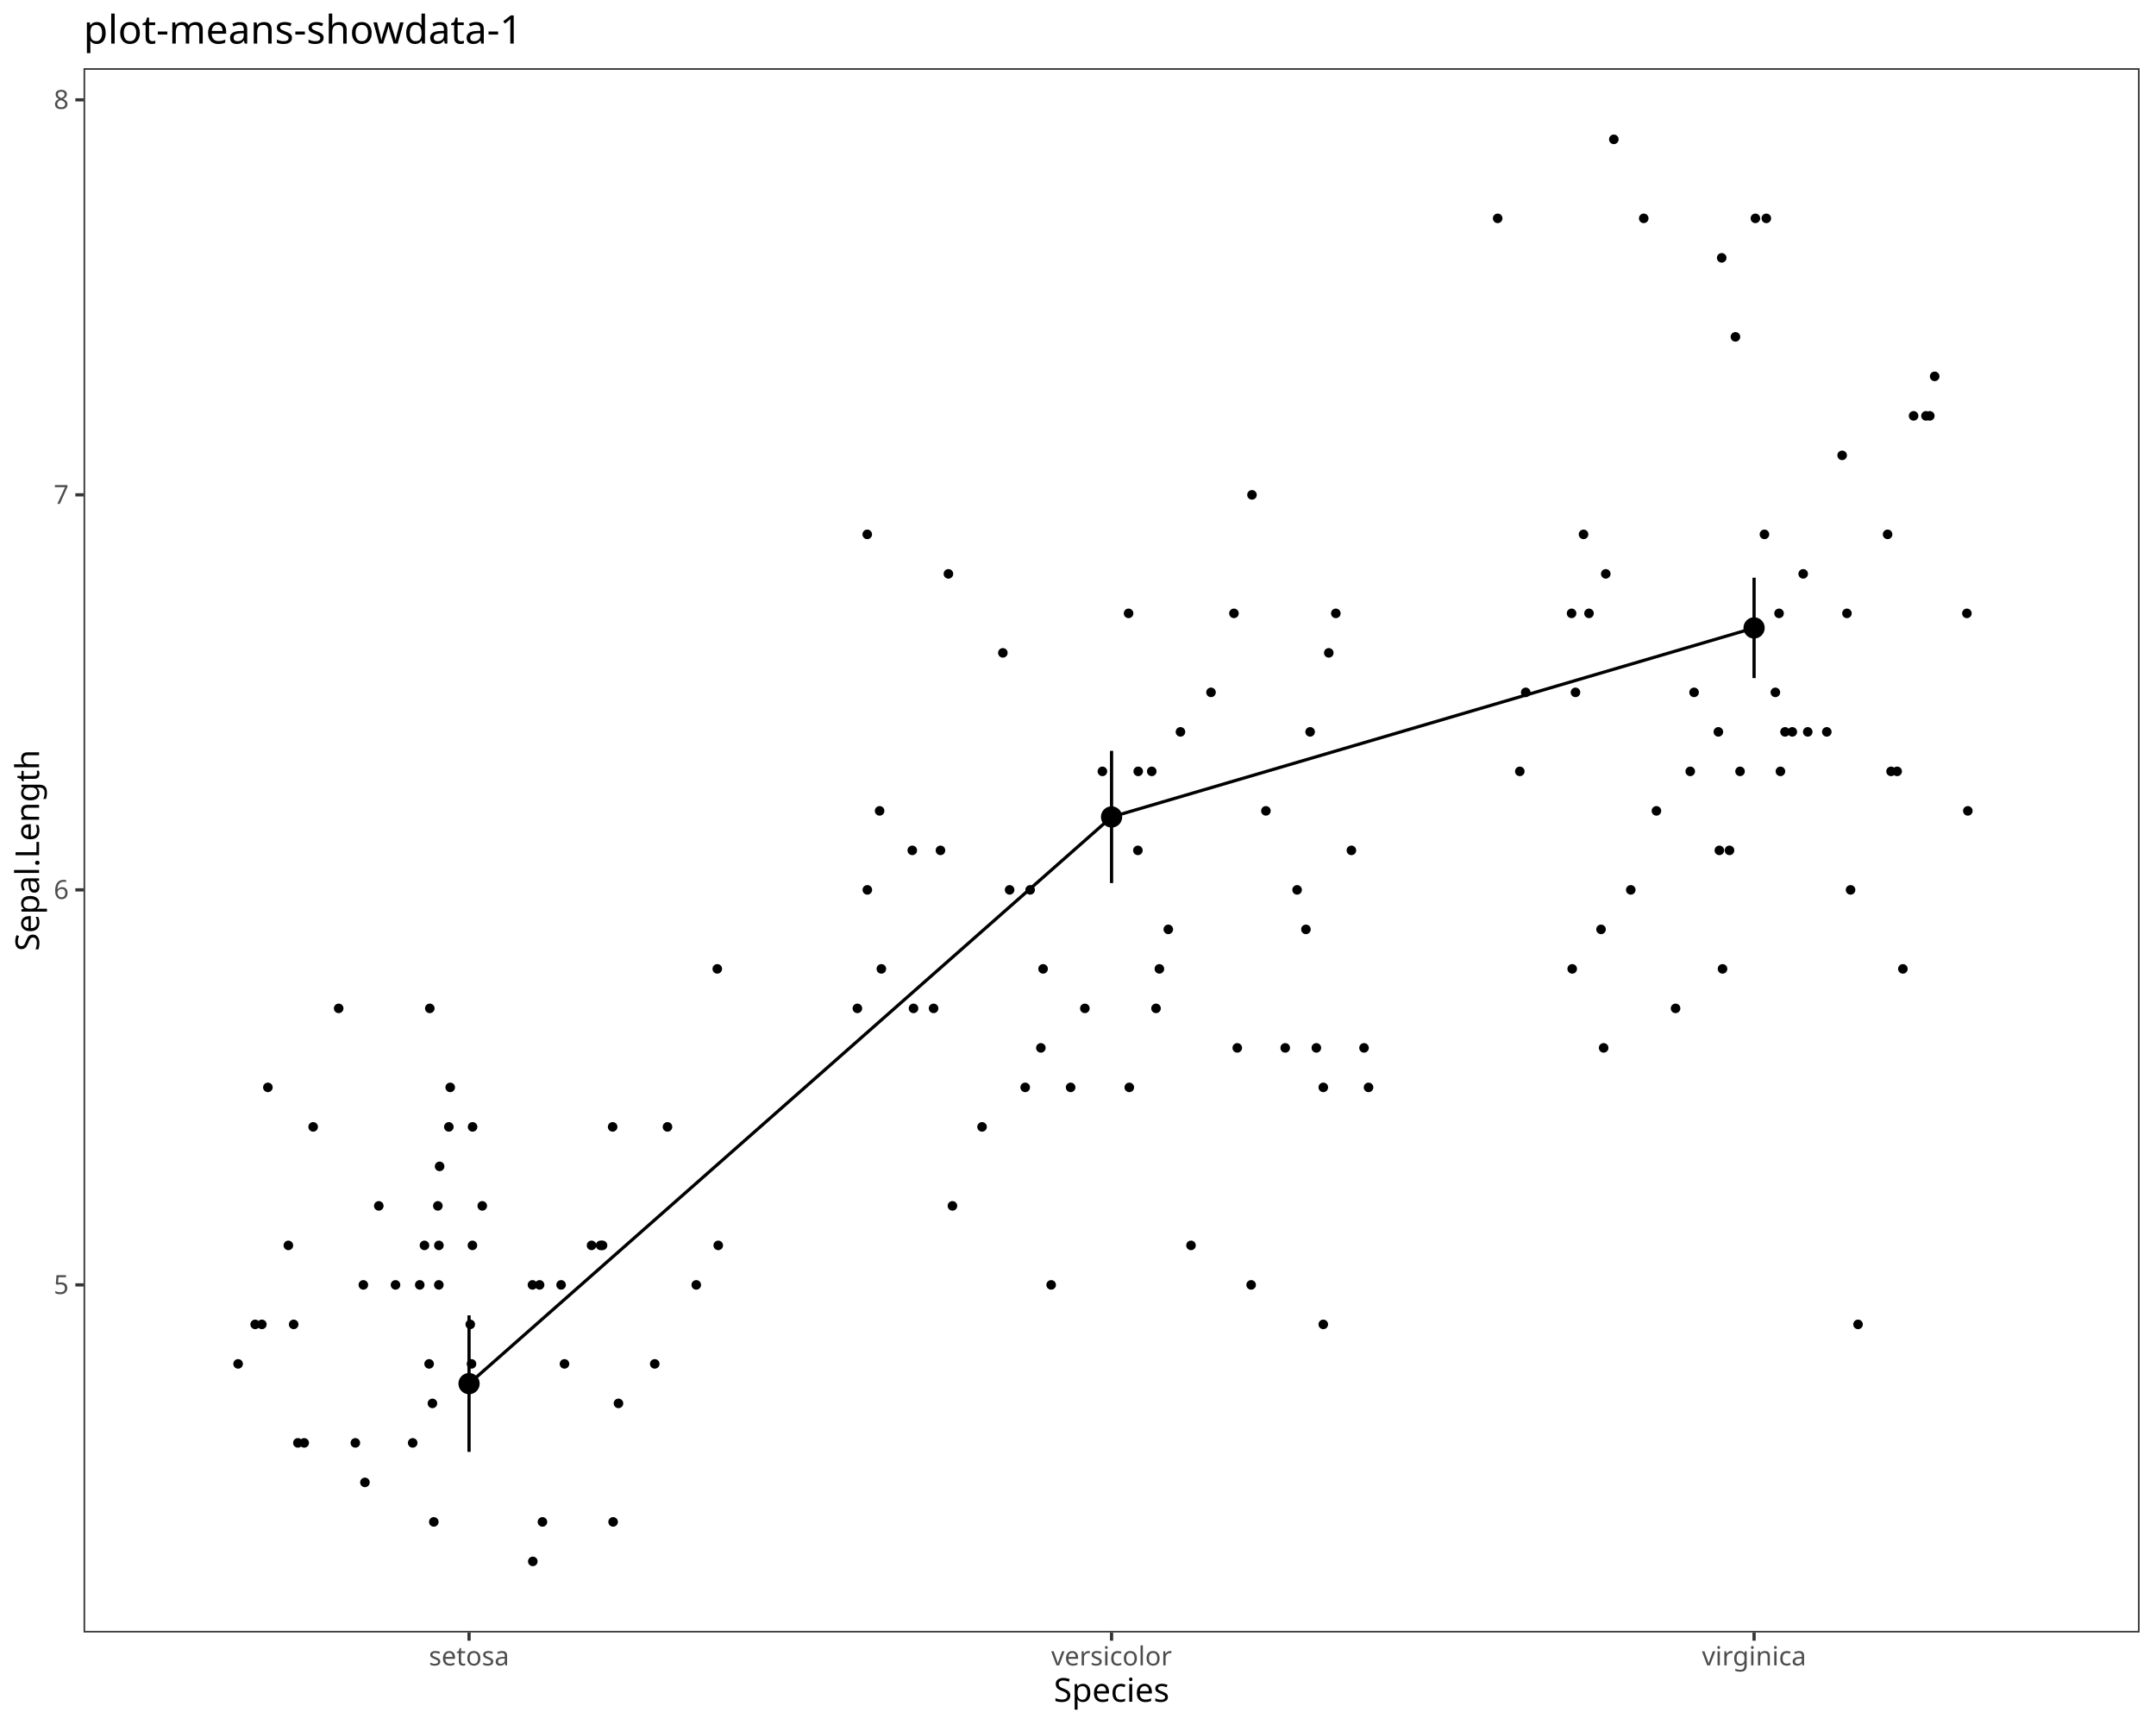
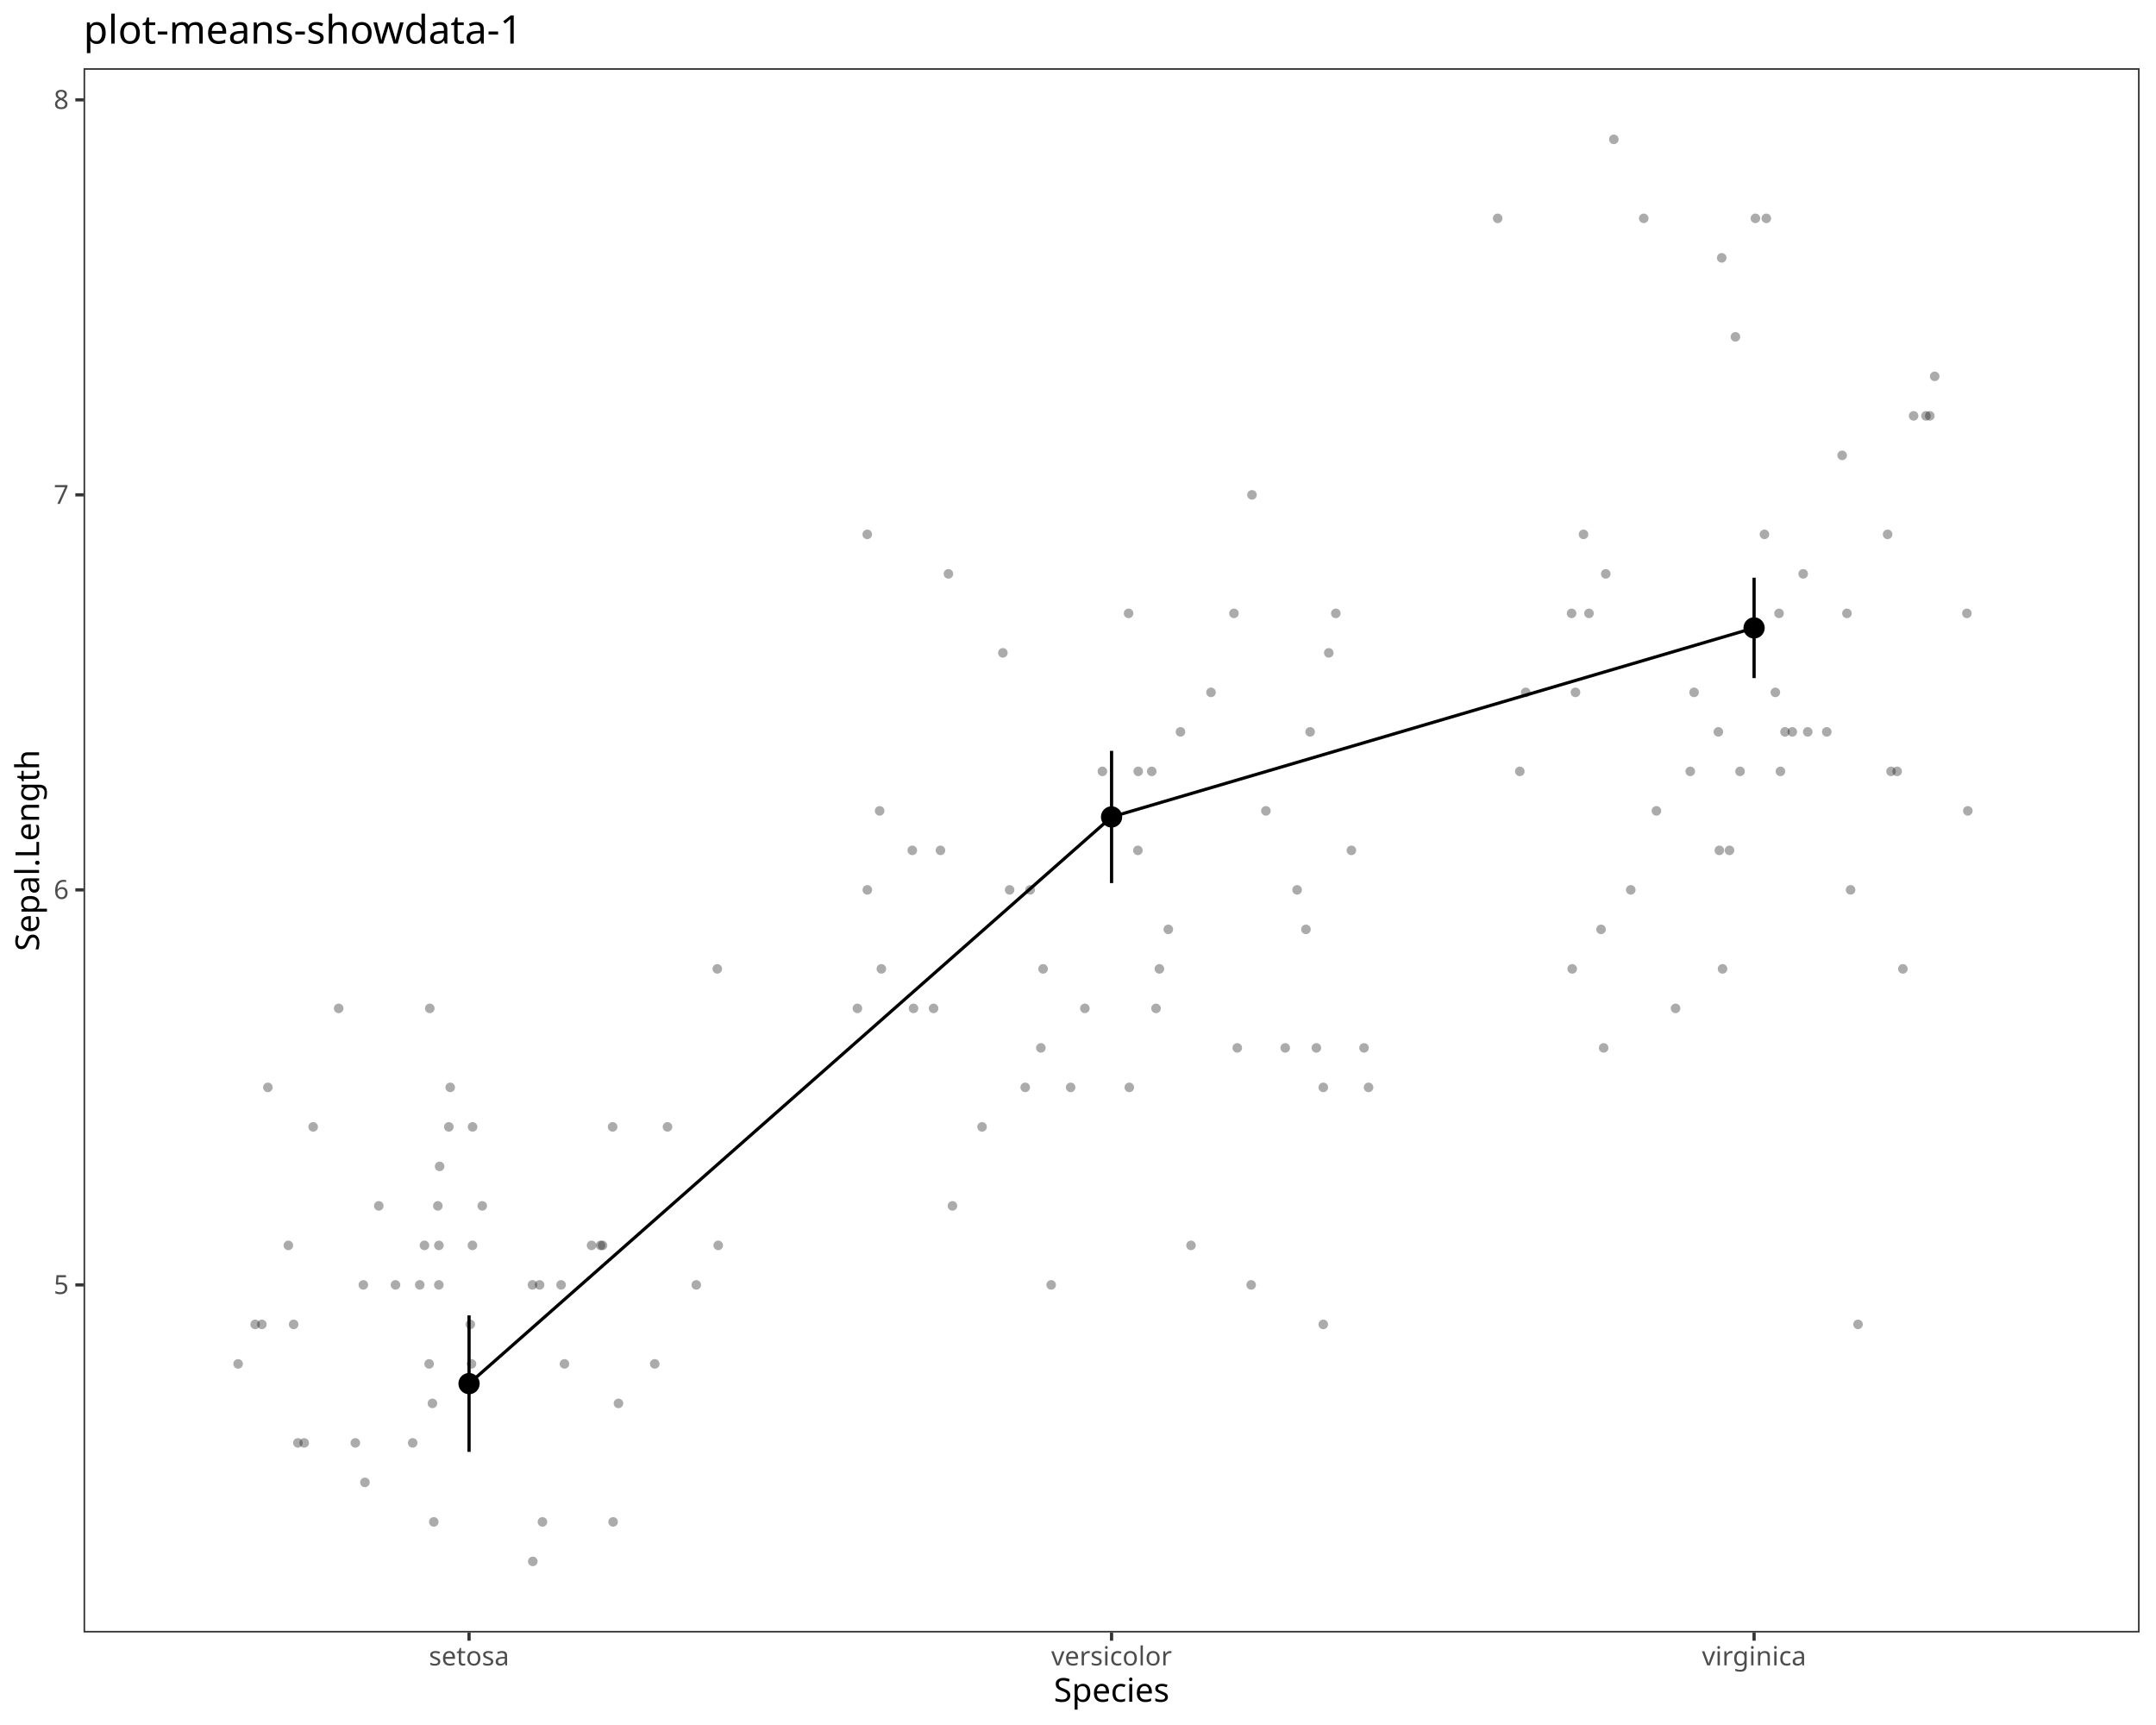
<svg xmlns="http://www.w3.org/2000/svg" class="svglite" data-engine-version="2.0" width="720.00pt" height="576.00pt" viewBox="0 0 720.00 576.00">
  <defs>
    <style type="text/css">
    .svglite line, .svglite polyline, .svglite polygon, .svglite path, .svglite rect, .svglite circle {
      fill: none;
      stroke: #000000;
      stroke-linecap: round;
      stroke-linejoin: round;
      stroke-miterlimit: 10.00;
    }
  </style>
  </defs>
  <rect width="100%" height="100%" style="stroke: none; fill: #FFFFFF;" />
  <defs>
    <clipPath id="cpMC4wMHw3MjAuMDB8MC4wMHw1NzYuMDA=">
      <rect x="0.00" y="0.00" width="720.00" height="576.00" />
    </clipPath>
  </defs>
  <g clip-path="url(#cpMC4wMHw3MjAuMDB8MC4wMHw1NzYuMDA=)">
    <rect x="0.00" y="0.00" width="720.00" height="576.00" style="stroke-width: 1.07; stroke: #FFFFFF; fill: #FFFFFF;" />
  </g>
  <defs>
    <clipPath id="cpMjcuOTB8NzE0LjUyfDIyLjc4fDU0NS4xMQ==">
      <rect x="27.90" y="22.78" width="686.62" height="522.33" />
    </clipPath>
  </defs>
  <g clip-path="url(#cpMjcuOTB8NzE0LjUyfDIyLjc4fDU0NS4xMQ==)">
    <rect x="27.90" y="22.78" width="686.62" height="522.33" style="stroke-width: 1.07; stroke: none; fill: #FFFFFF;" />
-     <circle cx="146.57" cy="415.85" r="1.60" style="stroke-width: 0.00; stroke: none; fill: #000000;" />
-     <circle cx="157.05" cy="442.23" r="1.60" style="stroke-width: 0.00; stroke: none; fill: #000000;" />
-     <circle cx="206.54" cy="468.61" r="1.60" style="stroke-width: 0.00; stroke: none; fill: #000000;" />
-     <circle cx="99.48" cy="481.80" r="1.60" style="stroke-width: 0.00; stroke: none; fill: #000000;" />
-     <circle cx="187.38" cy="429.04" r="1.60" style="stroke-width: 0.00; stroke: none; fill: #000000;" />
-     <circle cx="157.82" cy="376.28" r="1.60" style="stroke-width: 0.00; stroke: none; fill: #000000;" />
-     <circle cx="137.82" cy="481.80" r="1.60" style="stroke-width: 0.00; stroke: none; fill: #000000;" />
-     <circle cx="180.20" cy="429.04" r="1.60" style="stroke-width: 0.00; stroke: none; fill: #000000;" />
-     <circle cx="181.15" cy="508.18" r="1.60" style="stroke-width: 0.00; stroke: none; fill: #000000;" />
-     <circle cx="85.21" cy="442.23" r="1.60" style="stroke-width: 0.00; stroke: none; fill: #000000;" />
-     <circle cx="204.59" cy="376.28" r="1.60" style="stroke-width: 0.00; stroke: none; fill: #000000;" />
-     <circle cx="79.52" cy="455.42" r="1.60" style="stroke-width: 0.00; stroke: none; fill: #000000;" />
-     <circle cx="218.65" cy="455.42" r="1.60" style="stroke-width: 0.00; stroke: none; fill: #000000;" />
-     <circle cx="177.93" cy="521.37" r="1.60" style="stroke-width: 0.00; stroke: none; fill: #000000;" />
-     <circle cx="239.54" cy="323.52" r="1.60" style="stroke-width: 0.00; stroke: none; fill: #000000;" />
-     <circle cx="113.10" cy="336.71" r="1.60" style="stroke-width: 0.00; stroke: none; fill: #000000;" />
-     <circle cx="222.91" cy="376.28" r="1.60" style="stroke-width: 0.00; stroke: none; fill: #000000;" />
-     <circle cx="157.77" cy="415.85" r="1.60" style="stroke-width: 0.00; stroke: none; fill: #000000;" />
-     <circle cx="143.53" cy="336.71" r="1.60" style="stroke-width: 0.00; stroke: none; fill: #000000;" />
-     <circle cx="197.55" cy="415.85" r="1.60" style="stroke-width: 0.00; stroke: none; fill: #000000;" />
-     <circle cx="149.89" cy="376.28" r="1.60" style="stroke-width: 0.00; stroke: none; fill: #000000;" />
-     <circle cx="201.22" cy="415.85" r="1.60" style="stroke-width: 0.00; stroke: none; fill: #000000;" />
-     <circle cx="101.59" cy="481.80" r="1.60" style="stroke-width: 0.00; stroke: none; fill: #000000;" />
-     <circle cx="239.86" cy="415.85" r="1.60" style="stroke-width: 0.00; stroke: none; fill: #000000;" />
-     <circle cx="143.31" cy="455.42" r="1.60" style="stroke-width: 0.00; stroke: none; fill: #000000;" />
-     <circle cx="232.52" cy="429.04" r="1.60" style="stroke-width: 0.00; stroke: none; fill: #000000;" />
-     <circle cx="146.55" cy="429.04" r="1.60" style="stroke-width: 0.00; stroke: none; fill: #000000;" />
-     <circle cx="146.22" cy="402.66" r="1.60" style="stroke-width: 0.00; stroke: none; fill: #000000;" />
-     <circle cx="126.50" cy="402.66" r="1.60" style="stroke-width: 0.00; stroke: none; fill: #000000;" />
-     <circle cx="144.41" cy="468.61" r="1.60" style="stroke-width: 0.00; stroke: none; fill: #000000;" />
-     <circle cx="157.46" cy="455.42" r="1.60" style="stroke-width: 0.00; stroke: none; fill: #000000;" />
-     <circle cx="104.58" cy="376.28" r="1.60" style="stroke-width: 0.00; stroke: none; fill: #000000;" />
-     <circle cx="161.05" cy="402.66" r="1.60" style="stroke-width: 0.00; stroke: none; fill: #000000;" />
-     <circle cx="89.46" cy="363.09" r="1.60" style="stroke-width: 0.00; stroke: none; fill: #000000;" />
-     <circle cx="98.07" cy="442.23" r="1.60" style="stroke-width: 0.00; stroke: none; fill: #000000;" />
-     <circle cx="121.34" cy="429.04" r="1.60" style="stroke-width: 0.00; stroke: none; fill: #000000;" />
-     <circle cx="150.35" cy="363.09" r="1.60" style="stroke-width: 0.00; stroke: none; fill: #000000;" />
-     <circle cx="87.45" cy="442.23" r="1.60" style="stroke-width: 0.00; stroke: none; fill: #000000;" />
-     <circle cx="144.87" cy="508.18" r="1.60" style="stroke-width: 0.00; stroke: none; fill: #000000;" />
-     <circle cx="141.75" cy="415.85" r="1.60" style="stroke-width: 0.00; stroke: none; fill: #000000;" />
-     <circle cx="140.18" cy="429.04" r="1.60" style="stroke-width: 0.00; stroke: none; fill: #000000;" />
-     <circle cx="121.87" cy="494.99" r="1.60" style="stroke-width: 0.00; stroke: none; fill: #000000;" />
-     <circle cx="204.75" cy="508.18" r="1.60" style="stroke-width: 0.00; stroke: none; fill: #000000;" />
-     <circle cx="132.08" cy="429.04" r="1.60" style="stroke-width: 0.00; stroke: none; fill: #000000;" />
-     <circle cx="200.57" cy="415.85" r="1.60" style="stroke-width: 0.00; stroke: none; fill: #000000;" />
-     <circle cx="188.51" cy="455.42" r="1.60" style="stroke-width: 0.00; stroke: none; fill: #000000;" />
-     <circle cx="96.30" cy="415.85" r="1.60" style="stroke-width: 0.00; stroke: none; fill: #000000;" />
-     <circle cx="118.67" cy="481.80" r="1.60" style="stroke-width: 0.00; stroke: none; fill: #000000;" />
-     <circle cx="146.81" cy="389.47" r="1.60" style="stroke-width: 0.00; stroke: none; fill: #000000;" />
-     <circle cx="177.82" cy="429.04" r="1.60" style="stroke-width: 0.00; stroke: none; fill: #000000;" />
-     <circle cx="418.10" cy="165.24" r="1.60" style="stroke-width: 0.00; stroke: none; fill: #000000;" />
-     <circle cx="437.52" cy="244.38" r="1.60" style="stroke-width: 0.00; stroke: none; fill: #000000;" />
-     <circle cx="289.62" cy="178.43" r="1.60" style="stroke-width: 0.00; stroke: none; fill: #000000;" />
-     <circle cx="441.92" cy="363.09" r="1.60" style="stroke-width: 0.00; stroke: none; fill: #000000;" />
-     <circle cx="404.42" cy="231.19" r="1.60" style="stroke-width: 0.00; stroke: none; fill: #000000;" />
-     <circle cx="362.29" cy="336.71" r="1.60" style="stroke-width: 0.00; stroke: none; fill: #000000;" />
-     <circle cx="368.15" cy="257.57" r="1.60" style="stroke-width: 0.00; stroke: none; fill: #000000;" />
-     <circle cx="441.91" cy="442.23" r="1.60" style="stroke-width: 0.00; stroke: none; fill: #000000;" />
-     <circle cx="443.75" cy="218.00" r="1.60" style="stroke-width: 0.00; stroke: none; fill: #000000;" />
-     <circle cx="318.07" cy="402.66" r="1.60" style="stroke-width: 0.00; stroke: none; fill: #000000;" />
-     <circle cx="351.04" cy="429.04" r="1.60" style="stroke-width: 0.00; stroke: none; fill: #000000;" />
-     <circle cx="390.16" cy="310.33" r="1.60" style="stroke-width: 0.00; stroke: none; fill: #000000;" />
-     <circle cx="289.65" cy="297.14" r="1.60" style="stroke-width: 0.00; stroke: none; fill: #000000;" />
-     <circle cx="380.00" cy="283.95" r="1.60" style="stroke-width: 0.00; stroke: none; fill: #000000;" />
-     <circle cx="347.60" cy="349.90" r="1.60" style="stroke-width: 0.00; stroke: none; fill: #000000;" />
-     <circle cx="412.08" cy="204.81" r="1.60" style="stroke-width: 0.00; stroke: none; fill: #000000;" />
-     <circle cx="429.20" cy="349.90" r="1.60" style="stroke-width: 0.00; stroke: none; fill: #000000;" />
-     <circle cx="294.33" cy="323.52" r="1.60" style="stroke-width: 0.00; stroke: none; fill: #000000;" />
-     <circle cx="422.75" cy="270.76" r="1.60" style="stroke-width: 0.00; stroke: none; fill: #000000;" />
-     <circle cx="439.60" cy="349.90" r="1.60" style="stroke-width: 0.00; stroke: none; fill: #000000;" />
-     <circle cx="436.12" cy="310.33" r="1.60" style="stroke-width: 0.00; stroke: none; fill: #000000;" />
-     <circle cx="314.07" cy="283.95" r="1.60" style="stroke-width: 0.00; stroke: none; fill: #000000;" />
-     <circle cx="384.63" cy="257.57" r="1.60" style="stroke-width: 0.00; stroke: none; fill: #000000;" />
-     <circle cx="451.30" cy="283.95" r="1.60" style="stroke-width: 0.00; stroke: none; fill: #000000;" />
-     <circle cx="394.22" cy="244.38" r="1.60" style="stroke-width: 0.00; stroke: none; fill: #000000;" />
-     <circle cx="334.91" cy="218.00" r="1.60" style="stroke-width: 0.00; stroke: none; fill: #000000;" />
-     <circle cx="316.73" cy="191.62" r="1.60" style="stroke-width: 0.00; stroke: none; fill: #000000;" />
-     <circle cx="446.10" cy="204.81" r="1.60" style="stroke-width: 0.00; stroke: none; fill: #000000;" />
-     <circle cx="344.02" cy="297.14" r="1.60" style="stroke-width: 0.00; stroke: none; fill: #000000;" />
-     <circle cx="386.06" cy="336.71" r="1.60" style="stroke-width: 0.00; stroke: none; fill: #000000;" />
-     <circle cx="342.37" cy="363.09" r="1.60" style="stroke-width: 0.00; stroke: none; fill: #000000;" />
-     <circle cx="357.54" cy="363.09" r="1.60" style="stroke-width: 0.00; stroke: none; fill: #000000;" />
-     <circle cx="348.34" cy="323.52" r="1.60" style="stroke-width: 0.00; stroke: none; fill: #000000;" />
-     <circle cx="337.16" cy="297.14" r="1.60" style="stroke-width: 0.00; stroke: none; fill: #000000;" />
-     <circle cx="327.96" cy="376.28" r="1.60" style="stroke-width: 0.00; stroke: none; fill: #000000;" />
-     <circle cx="433.17" cy="297.14" r="1.60" style="stroke-width: 0.00; stroke: none; fill: #000000;" />
-     <circle cx="376.89" cy="204.81" r="1.60" style="stroke-width: 0.00; stroke: none; fill: #000000;" />
-     <circle cx="380.11" cy="257.57" r="1.60" style="stroke-width: 0.00; stroke: none; fill: #000000;" />
-     <circle cx="413.19" cy="349.90" r="1.60" style="stroke-width: 0.00; stroke: none; fill: #000000;" />
-     <circle cx="457.03" cy="363.09" r="1.60" style="stroke-width: 0.00; stroke: none; fill: #000000;" />
-     <circle cx="377.13" cy="363.09" r="1.60" style="stroke-width: 0.00; stroke: none; fill: #000000;" />
-     <circle cx="304.66" cy="283.95" r="1.60" style="stroke-width: 0.00; stroke: none; fill: #000000;" />
-     <circle cx="387.18" cy="323.52" r="1.60" style="stroke-width: 0.00; stroke: none; fill: #000000;" />
-     <circle cx="417.82" cy="429.04" r="1.60" style="stroke-width: 0.00; stroke: none; fill: #000000;" />
-     <circle cx="455.52" cy="349.90" r="1.60" style="stroke-width: 0.00; stroke: none; fill: #000000;" />
-     <circle cx="305.07" cy="336.71" r="1.60" style="stroke-width: 0.00; stroke: none; fill: #000000;" />
-     <circle cx="311.77" cy="336.71" r="1.60" style="stroke-width: 0.00; stroke: none; fill: #000000;" />
-     <circle cx="293.75" cy="270.76" r="1.60" style="stroke-width: 0.00; stroke: none; fill: #000000;" />
-     <circle cx="397.74" cy="415.85" r="1.60" style="stroke-width: 0.00; stroke: none; fill: #000000;" />
-     <circle cx="286.33" cy="336.71" r="1.60" style="stroke-width: 0.00; stroke: none; fill: #000000;" />
-     <circle cx="564.46" cy="257.57" r="1.60" style="stroke-width: 0.00; stroke: none; fill: #000000;" />
-     <circle cx="525.04" cy="323.52" r="1.60" style="stroke-width: 0.00; stroke: none; fill: #000000;" />
-     <circle cx="615.19" cy="152.05" r="1.60" style="stroke-width: 0.00; stroke: none; fill: #000000;" />
-     <circle cx="581.09" cy="257.57" r="1.60" style="stroke-width: 0.00; stroke: none; fill: #000000;" />
-     <circle cx="592.89" cy="231.19" r="1.60" style="stroke-width: 0.00; stroke: none; fill: #000000;" />
-     <circle cx="574.97" cy="86.10" r="1.60" style="stroke-width: 0.00; stroke: none; fill: #000000;" />
-     <circle cx="620.50" cy="442.23" r="1.60" style="stroke-width: 0.00; stroke: none; fill: #000000;" />
-     <circle cx="646.09" cy="125.67" r="1.60" style="stroke-width: 0.00; stroke: none; fill: #000000;" />
-     <circle cx="524.83" cy="204.81" r="1.60" style="stroke-width: 0.00; stroke: none; fill: #000000;" />
-     <circle cx="643.18" cy="138.86" r="1.60" style="stroke-width: 0.00; stroke: none; fill: #000000;" />
-     <circle cx="565.74" cy="231.19" r="1.60" style="stroke-width: 0.00; stroke: none; fill: #000000;" />
-     <circle cx="596.11" cy="244.38" r="1.60" style="stroke-width: 0.00; stroke: none; fill: #000000;" />
-     <circle cx="536.25" cy="191.62" r="1.60" style="stroke-width: 0.00; stroke: none; fill: #000000;" />
-     <circle cx="559.56" cy="336.71" r="1.60" style="stroke-width: 0.00; stroke: none; fill: #000000;" />
-     <circle cx="635.47" cy="323.52" r="1.60" style="stroke-width: 0.00; stroke: none; fill: #000000;" />
-     <circle cx="610.06" cy="244.38" r="1.60" style="stroke-width: 0.00; stroke: none; fill: #000000;" />
-     <circle cx="509.52" cy="231.19" r="1.60" style="stroke-width: 0.00; stroke: none; fill: #000000;" />
-     <circle cx="500.15" cy="72.91" r="1.60" style="stroke-width: 0.00; stroke: none; fill: #000000;" />
-     <circle cx="548.93" cy="72.91" r="1.60" style="stroke-width: 0.00; stroke: none; fill: #000000;" />
-     <circle cx="618.00" cy="297.14" r="1.60" style="stroke-width: 0.00; stroke: none; fill: #000000;" />
-     <circle cx="589.24" cy="178.43" r="1.60" style="stroke-width: 0.00; stroke: none; fill: #000000;" />
-     <circle cx="535.54" cy="349.90" r="1.60" style="stroke-width: 0.00; stroke: none; fill: #000000;" />
-     <circle cx="589.87" cy="72.91" r="1.60" style="stroke-width: 0.00; stroke: none; fill: #000000;" />
-     <circle cx="631.52" cy="257.57" r="1.60" style="stroke-width: 0.00; stroke: none; fill: #000000;" />
-     <circle cx="616.79" cy="204.81" r="1.60" style="stroke-width: 0.00; stroke: none; fill: #000000;" />
-     <circle cx="639.05" cy="138.86" r="1.60" style="stroke-width: 0.00; stroke: none; fill: #000000;" />
-     <circle cx="553.17" cy="270.76" r="1.60" style="stroke-width: 0.00; stroke: none; fill: #000000;" />
-     <circle cx="574.18" cy="283.95" r="1.60" style="stroke-width: 0.00; stroke: none; fill: #000000;" />
-     <circle cx="603.70" cy="244.38" r="1.60" style="stroke-width: 0.00; stroke: none; fill: #000000;" />
-     <circle cx="644.46" cy="138.86" r="1.60" style="stroke-width: 0.00; stroke: none; fill: #000000;" />
-     <circle cx="579.55" cy="112.48" r="1.60" style="stroke-width: 0.00; stroke: none; fill: #000000;" />
-     <circle cx="538.94" cy="46.53" r="1.60" style="stroke-width: 0.00; stroke: none; fill: #000000;" />
-     <circle cx="573.85" cy="244.38" r="1.60" style="stroke-width: 0.00; stroke: none; fill: #000000;" />
-     <circle cx="507.54" cy="257.57" r="1.60" style="stroke-width: 0.00; stroke: none; fill: #000000;" />
-     <circle cx="577.57" cy="283.95" r="1.60" style="stroke-width: 0.00; stroke: none; fill: #000000;" />
-     <circle cx="586.22" cy="72.91" r="1.60" style="stroke-width: 0.00; stroke: none; fill: #000000;" />
-     <circle cx="633.56" cy="257.57" r="1.60" style="stroke-width: 0.00; stroke: none; fill: #000000;" />
-     <circle cx="598.54" cy="244.38" r="1.60" style="stroke-width: 0.00; stroke: none; fill: #000000;" />
-     <circle cx="544.60" cy="297.14" r="1.60" style="stroke-width: 0.00; stroke: none; fill: #000000;" />
-     <circle cx="630.37" cy="178.43" r="1.60" style="stroke-width: 0.00; stroke: none; fill: #000000;" />
-     <circle cx="594.12" cy="204.81" r="1.60" style="stroke-width: 0.00; stroke: none; fill: #000000;" />
-     <circle cx="528.82" cy="178.43" r="1.60" style="stroke-width: 0.00; stroke: none; fill: #000000;" />
-     <circle cx="575.24" cy="323.52" r="1.60" style="stroke-width: 0.00; stroke: none; fill: #000000;" />
-     <circle cx="602.18" cy="191.62" r="1.60" style="stroke-width: 0.00; stroke: none; fill: #000000;" />
-     <circle cx="530.65" cy="204.81" r="1.60" style="stroke-width: 0.00; stroke: none; fill: #000000;" />
-     <circle cx="656.85" cy="204.81" r="1.60" style="stroke-width: 0.00; stroke: none; fill: #000000;" />
-     <circle cx="594.58" cy="257.57" r="1.60" style="stroke-width: 0.00; stroke: none; fill: #000000;" />
-     <circle cx="526.14" cy="231.19" r="1.60" style="stroke-width: 0.00; stroke: none; fill: #000000;" />
-     <circle cx="657.16" cy="270.76" r="1.60" style="stroke-width: 0.00; stroke: none; fill: #000000;" />
-     <circle cx="534.67" cy="310.33" r="1.60" style="stroke-width: 0.00; stroke: none; fill: #000000;" />
+     <circle cx="146.57" cy="415.85" r="1.60" style="stroke-width: 0.00; stroke: none; fill: #000000; fill-opacity: 0.33;" />
+     <circle cx="157.05" cy="442.23" r="1.60" style="stroke-width: 0.00; stroke: none; fill: #000000; fill-opacity: 0.33;" />
+     <circle cx="206.54" cy="468.61" r="1.60" style="stroke-width: 0.00; stroke: none; fill: #000000; fill-opacity: 0.33;" />
+     <circle cx="99.48" cy="481.80" r="1.60" style="stroke-width: 0.00; stroke: none; fill: #000000; fill-opacity: 0.33;" />
+     <circle cx="187.38" cy="429.04" r="1.60" style="stroke-width: 0.00; stroke: none; fill: #000000; fill-opacity: 0.33;" />
+     <circle cx="157.82" cy="376.28" r="1.60" style="stroke-width: 0.00; stroke: none; fill: #000000; fill-opacity: 0.33;" />
+     <circle cx="137.82" cy="481.80" r="1.60" style="stroke-width: 0.00; stroke: none; fill: #000000; fill-opacity: 0.33;" />
+     <circle cx="180.20" cy="429.04" r="1.60" style="stroke-width: 0.00; stroke: none; fill: #000000; fill-opacity: 0.33;" />
+     <circle cx="181.15" cy="508.18" r="1.60" style="stroke-width: 0.00; stroke: none; fill: #000000; fill-opacity: 0.33;" />
+     <circle cx="85.21" cy="442.23" r="1.60" style="stroke-width: 0.00; stroke: none; fill: #000000; fill-opacity: 0.33;" />
+     <circle cx="204.59" cy="376.28" r="1.60" style="stroke-width: 0.00; stroke: none; fill: #000000; fill-opacity: 0.33;" />
+     <circle cx="79.52" cy="455.42" r="1.60" style="stroke-width: 0.00; stroke: none; fill: #000000; fill-opacity: 0.33;" />
+     <circle cx="218.65" cy="455.42" r="1.60" style="stroke-width: 0.00; stroke: none; fill: #000000; fill-opacity: 0.33;" />
+     <circle cx="177.93" cy="521.37" r="1.60" style="stroke-width: 0.00; stroke: none; fill: #000000; fill-opacity: 0.33;" />
+     <circle cx="239.54" cy="323.52" r="1.60" style="stroke-width: 0.00; stroke: none; fill: #000000; fill-opacity: 0.33;" />
+     <circle cx="113.10" cy="336.71" r="1.60" style="stroke-width: 0.00; stroke: none; fill: #000000; fill-opacity: 0.33;" />
+     <circle cx="222.91" cy="376.28" r="1.60" style="stroke-width: 0.00; stroke: none; fill: #000000; fill-opacity: 0.33;" />
+     <circle cx="157.77" cy="415.85" r="1.60" style="stroke-width: 0.00; stroke: none; fill: #000000; fill-opacity: 0.33;" />
+     <circle cx="143.53" cy="336.71" r="1.60" style="stroke-width: 0.00; stroke: none; fill: #000000; fill-opacity: 0.33;" />
+     <circle cx="197.55" cy="415.85" r="1.60" style="stroke-width: 0.00; stroke: none; fill: #000000; fill-opacity: 0.33;" />
+     <circle cx="149.89" cy="376.28" r="1.60" style="stroke-width: 0.00; stroke: none; fill: #000000; fill-opacity: 0.33;" />
+     <circle cx="201.22" cy="415.85" r="1.60" style="stroke-width: 0.00; stroke: none; fill: #000000; fill-opacity: 0.33;" />
+     <circle cx="101.59" cy="481.80" r="1.60" style="stroke-width: 0.00; stroke: none; fill: #000000; fill-opacity: 0.33;" />
+     <circle cx="239.86" cy="415.85" r="1.60" style="stroke-width: 0.00; stroke: none; fill: #000000; fill-opacity: 0.33;" />
+     <circle cx="143.31" cy="455.42" r="1.60" style="stroke-width: 0.00; stroke: none; fill: #000000; fill-opacity: 0.33;" />
+     <circle cx="232.52" cy="429.04" r="1.60" style="stroke-width: 0.00; stroke: none; fill: #000000; fill-opacity: 0.33;" />
+     <circle cx="146.55" cy="429.04" r="1.60" style="stroke-width: 0.00; stroke: none; fill: #000000; fill-opacity: 0.33;" />
+     <circle cx="146.22" cy="402.66" r="1.60" style="stroke-width: 0.00; stroke: none; fill: #000000; fill-opacity: 0.33;" />
+     <circle cx="126.50" cy="402.66" r="1.60" style="stroke-width: 0.00; stroke: none; fill: #000000; fill-opacity: 0.33;" />
+     <circle cx="144.41" cy="468.61" r="1.60" style="stroke-width: 0.00; stroke: none; fill: #000000; fill-opacity: 0.33;" />
+     <circle cx="157.46" cy="455.42" r="1.60" style="stroke-width: 0.00; stroke: none; fill: #000000; fill-opacity: 0.33;" />
+     <circle cx="104.58" cy="376.28" r="1.60" style="stroke-width: 0.00; stroke: none; fill: #000000; fill-opacity: 0.33;" />
+     <circle cx="161.05" cy="402.66" r="1.60" style="stroke-width: 0.00; stroke: none; fill: #000000; fill-opacity: 0.33;" />
+     <circle cx="89.46" cy="363.09" r="1.60" style="stroke-width: 0.00; stroke: none; fill: #000000; fill-opacity: 0.33;" />
+     <circle cx="98.07" cy="442.23" r="1.60" style="stroke-width: 0.00; stroke: none; fill: #000000; fill-opacity: 0.33;" />
+     <circle cx="121.34" cy="429.04" r="1.60" style="stroke-width: 0.00; stroke: none; fill: #000000; fill-opacity: 0.33;" />
+     <circle cx="150.35" cy="363.09" r="1.60" style="stroke-width: 0.00; stroke: none; fill: #000000; fill-opacity: 0.33;" />
+     <circle cx="87.45" cy="442.23" r="1.60" style="stroke-width: 0.00; stroke: none; fill: #000000; fill-opacity: 0.33;" />
+     <circle cx="144.87" cy="508.18" r="1.60" style="stroke-width: 0.00; stroke: none; fill: #000000; fill-opacity: 0.33;" />
+     <circle cx="141.75" cy="415.85" r="1.60" style="stroke-width: 0.00; stroke: none; fill: #000000; fill-opacity: 0.33;" />
+     <circle cx="140.18" cy="429.04" r="1.60" style="stroke-width: 0.00; stroke: none; fill: #000000; fill-opacity: 0.33;" />
+     <circle cx="121.87" cy="494.99" r="1.60" style="stroke-width: 0.00; stroke: none; fill: #000000; fill-opacity: 0.33;" />
+     <circle cx="204.75" cy="508.18" r="1.60" style="stroke-width: 0.00; stroke: none; fill: #000000; fill-opacity: 0.33;" />
+     <circle cx="132.08" cy="429.04" r="1.60" style="stroke-width: 0.00; stroke: none; fill: #000000; fill-opacity: 0.33;" />
+     <circle cx="200.57" cy="415.85" r="1.60" style="stroke-width: 0.00; stroke: none; fill: #000000; fill-opacity: 0.33;" />
+     <circle cx="188.51" cy="455.42" r="1.60" style="stroke-width: 0.00; stroke: none; fill: #000000; fill-opacity: 0.33;" />
+     <circle cx="96.30" cy="415.85" r="1.60" style="stroke-width: 0.00; stroke: none; fill: #000000; fill-opacity: 0.33;" />
+     <circle cx="118.67" cy="481.80" r="1.60" style="stroke-width: 0.00; stroke: none; fill: #000000; fill-opacity: 0.33;" />
+     <circle cx="146.81" cy="389.47" r="1.60" style="stroke-width: 0.00; stroke: none; fill: #000000; fill-opacity: 0.33;" />
+     <circle cx="177.82" cy="429.04" r="1.60" style="stroke-width: 0.00; stroke: none; fill: #000000; fill-opacity: 0.33;" />
+     <circle cx="418.10" cy="165.24" r="1.60" style="stroke-width: 0.00; stroke: none; fill: #000000; fill-opacity: 0.33;" />
+     <circle cx="437.52" cy="244.38" r="1.60" style="stroke-width: 0.00; stroke: none; fill: #000000; fill-opacity: 0.33;" />
+     <circle cx="289.62" cy="178.43" r="1.60" style="stroke-width: 0.00; stroke: none; fill: #000000; fill-opacity: 0.33;" />
+     <circle cx="441.92" cy="363.09" r="1.60" style="stroke-width: 0.00; stroke: none; fill: #000000; fill-opacity: 0.33;" />
+     <circle cx="404.42" cy="231.19" r="1.60" style="stroke-width: 0.00; stroke: none; fill: #000000; fill-opacity: 0.33;" />
+     <circle cx="362.29" cy="336.71" r="1.60" style="stroke-width: 0.00; stroke: none; fill: #000000; fill-opacity: 0.33;" />
+     <circle cx="368.15" cy="257.57" r="1.60" style="stroke-width: 0.00; stroke: none; fill: #000000; fill-opacity: 0.33;" />
+     <circle cx="441.91" cy="442.23" r="1.60" style="stroke-width: 0.00; stroke: none; fill: #000000; fill-opacity: 0.33;" />
+     <circle cx="443.75" cy="218.00" r="1.60" style="stroke-width: 0.00; stroke: none; fill: #000000; fill-opacity: 0.33;" />
+     <circle cx="318.07" cy="402.66" r="1.60" style="stroke-width: 0.00; stroke: none; fill: #000000; fill-opacity: 0.33;" />
+     <circle cx="351.04" cy="429.04" r="1.60" style="stroke-width: 0.00; stroke: none; fill: #000000; fill-opacity: 0.33;" />
+     <circle cx="390.16" cy="310.33" r="1.60" style="stroke-width: 0.00; stroke: none; fill: #000000; fill-opacity: 0.33;" />
+     <circle cx="289.65" cy="297.14" r="1.60" style="stroke-width: 0.00; stroke: none; fill: #000000; fill-opacity: 0.33;" />
+     <circle cx="380.00" cy="283.95" r="1.60" style="stroke-width: 0.00; stroke: none; fill: #000000; fill-opacity: 0.33;" />
+     <circle cx="347.60" cy="349.90" r="1.60" style="stroke-width: 0.00; stroke: none; fill: #000000; fill-opacity: 0.33;" />
+     <circle cx="412.08" cy="204.81" r="1.60" style="stroke-width: 0.00; stroke: none; fill: #000000; fill-opacity: 0.33;" />
+     <circle cx="429.20" cy="349.90" r="1.60" style="stroke-width: 0.00; stroke: none; fill: #000000; fill-opacity: 0.33;" />
+     <circle cx="294.33" cy="323.52" r="1.60" style="stroke-width: 0.00; stroke: none; fill: #000000; fill-opacity: 0.33;" />
+     <circle cx="422.75" cy="270.76" r="1.60" style="stroke-width: 0.00; stroke: none; fill: #000000; fill-opacity: 0.33;" />
+     <circle cx="439.60" cy="349.90" r="1.60" style="stroke-width: 0.00; stroke: none; fill: #000000; fill-opacity: 0.33;" />
+     <circle cx="436.12" cy="310.33" r="1.60" style="stroke-width: 0.00; stroke: none; fill: #000000; fill-opacity: 0.33;" />
+     <circle cx="314.07" cy="283.95" r="1.60" style="stroke-width: 0.00; stroke: none; fill: #000000; fill-opacity: 0.33;" />
+     <circle cx="384.63" cy="257.57" r="1.60" style="stroke-width: 0.00; stroke: none; fill: #000000; fill-opacity: 0.33;" />
+     <circle cx="451.30" cy="283.95" r="1.60" style="stroke-width: 0.00; stroke: none; fill: #000000; fill-opacity: 0.33;" />
+     <circle cx="394.22" cy="244.38" r="1.60" style="stroke-width: 0.00; stroke: none; fill: #000000; fill-opacity: 0.33;" />
+     <circle cx="334.91" cy="218.00" r="1.60" style="stroke-width: 0.00; stroke: none; fill: #000000; fill-opacity: 0.33;" />
+     <circle cx="316.73" cy="191.62" r="1.60" style="stroke-width: 0.00; stroke: none; fill: #000000; fill-opacity: 0.33;" />
+     <circle cx="446.10" cy="204.81" r="1.60" style="stroke-width: 0.00; stroke: none; fill: #000000; fill-opacity: 0.33;" />
+     <circle cx="344.02" cy="297.14" r="1.60" style="stroke-width: 0.00; stroke: none; fill: #000000; fill-opacity: 0.33;" />
+     <circle cx="386.06" cy="336.71" r="1.60" style="stroke-width: 0.00; stroke: none; fill: #000000; fill-opacity: 0.33;" />
+     <circle cx="342.37" cy="363.09" r="1.60" style="stroke-width: 0.00; stroke: none; fill: #000000; fill-opacity: 0.33;" />
+     <circle cx="357.54" cy="363.09" r="1.60" style="stroke-width: 0.00; stroke: none; fill: #000000; fill-opacity: 0.33;" />
+     <circle cx="348.34" cy="323.52" r="1.60" style="stroke-width: 0.00; stroke: none; fill: #000000; fill-opacity: 0.33;" />
+     <circle cx="337.16" cy="297.14" r="1.60" style="stroke-width: 0.00; stroke: none; fill: #000000; fill-opacity: 0.33;" />
+     <circle cx="327.96" cy="376.28" r="1.60" style="stroke-width: 0.00; stroke: none; fill: #000000; fill-opacity: 0.33;" />
+     <circle cx="433.17" cy="297.14" r="1.60" style="stroke-width: 0.00; stroke: none; fill: #000000; fill-opacity: 0.33;" />
+     <circle cx="376.89" cy="204.81" r="1.60" style="stroke-width: 0.00; stroke: none; fill: #000000; fill-opacity: 0.33;" />
+     <circle cx="380.11" cy="257.57" r="1.60" style="stroke-width: 0.00; stroke: none; fill: #000000; fill-opacity: 0.33;" />
+     <circle cx="413.19" cy="349.90" r="1.60" style="stroke-width: 0.00; stroke: none; fill: #000000; fill-opacity: 0.33;" />
+     <circle cx="457.03" cy="363.09" r="1.60" style="stroke-width: 0.00; stroke: none; fill: #000000; fill-opacity: 0.33;" />
+     <circle cx="377.13" cy="363.09" r="1.60" style="stroke-width: 0.00; stroke: none; fill: #000000; fill-opacity: 0.33;" />
+     <circle cx="304.66" cy="283.95" r="1.60" style="stroke-width: 0.00; stroke: none; fill: #000000; fill-opacity: 0.33;" />
+     <circle cx="387.18" cy="323.52" r="1.60" style="stroke-width: 0.00; stroke: none; fill: #000000; fill-opacity: 0.33;" />
+     <circle cx="417.82" cy="429.04" r="1.60" style="stroke-width: 0.00; stroke: none; fill: #000000; fill-opacity: 0.33;" />
+     <circle cx="455.52" cy="349.90" r="1.60" style="stroke-width: 0.00; stroke: none; fill: #000000; fill-opacity: 0.33;" />
+     <circle cx="305.07" cy="336.71" r="1.60" style="stroke-width: 0.00; stroke: none; fill: #000000; fill-opacity: 0.33;" />
+     <circle cx="311.77" cy="336.71" r="1.60" style="stroke-width: 0.00; stroke: none; fill: #000000; fill-opacity: 0.33;" />
+     <circle cx="293.75" cy="270.76" r="1.60" style="stroke-width: 0.00; stroke: none; fill: #000000; fill-opacity: 0.33;" />
+     <circle cx="397.74" cy="415.85" r="1.60" style="stroke-width: 0.00; stroke: none; fill: #000000; fill-opacity: 0.33;" />
+     <circle cx="286.33" cy="336.71" r="1.60" style="stroke-width: 0.00; stroke: none; fill: #000000; fill-opacity: 0.33;" />
+     <circle cx="564.46" cy="257.57" r="1.60" style="stroke-width: 0.00; stroke: none; fill: #000000; fill-opacity: 0.33;" />
+     <circle cx="525.04" cy="323.52" r="1.60" style="stroke-width: 0.00; stroke: none; fill: #000000; fill-opacity: 0.33;" />
+     <circle cx="615.19" cy="152.05" r="1.60" style="stroke-width: 0.00; stroke: none; fill: #000000; fill-opacity: 0.33;" />
+     <circle cx="581.09" cy="257.57" r="1.60" style="stroke-width: 0.00; stroke: none; fill: #000000; fill-opacity: 0.33;" />
+     <circle cx="592.89" cy="231.19" r="1.60" style="stroke-width: 0.00; stroke: none; fill: #000000; fill-opacity: 0.33;" />
+     <circle cx="574.97" cy="86.10" r="1.60" style="stroke-width: 0.00; stroke: none; fill: #000000; fill-opacity: 0.33;" />
+     <circle cx="620.50" cy="442.23" r="1.60" style="stroke-width: 0.00; stroke: none; fill: #000000; fill-opacity: 0.33;" />
+     <circle cx="646.09" cy="125.67" r="1.60" style="stroke-width: 0.00; stroke: none; fill: #000000; fill-opacity: 0.33;" />
+     <circle cx="524.83" cy="204.81" r="1.60" style="stroke-width: 0.00; stroke: none; fill: #000000; fill-opacity: 0.33;" />
+     <circle cx="643.18" cy="138.86" r="1.60" style="stroke-width: 0.00; stroke: none; fill: #000000; fill-opacity: 0.33;" />
+     <circle cx="565.74" cy="231.19" r="1.60" style="stroke-width: 0.00; stroke: none; fill: #000000; fill-opacity: 0.33;" />
+     <circle cx="596.11" cy="244.38" r="1.60" style="stroke-width: 0.00; stroke: none; fill: #000000; fill-opacity: 0.33;" />
+     <circle cx="536.25" cy="191.62" r="1.60" style="stroke-width: 0.00; stroke: none; fill: #000000; fill-opacity: 0.33;" />
+     <circle cx="559.56" cy="336.71" r="1.60" style="stroke-width: 0.00; stroke: none; fill: #000000; fill-opacity: 0.33;" />
+     <circle cx="635.47" cy="323.52" r="1.60" style="stroke-width: 0.00; stroke: none; fill: #000000; fill-opacity: 0.33;" />
+     <circle cx="610.06" cy="244.38" r="1.60" style="stroke-width: 0.00; stroke: none; fill: #000000; fill-opacity: 0.33;" />
+     <circle cx="509.52" cy="231.19" r="1.60" style="stroke-width: 0.00; stroke: none; fill: #000000; fill-opacity: 0.33;" />
+     <circle cx="500.15" cy="72.91" r="1.60" style="stroke-width: 0.00; stroke: none; fill: #000000; fill-opacity: 0.33;" />
+     <circle cx="548.93" cy="72.91" r="1.60" style="stroke-width: 0.00; stroke: none; fill: #000000; fill-opacity: 0.33;" />
+     <circle cx="618.00" cy="297.14" r="1.60" style="stroke-width: 0.00; stroke: none; fill: #000000; fill-opacity: 0.33;" />
+     <circle cx="589.24" cy="178.43" r="1.60" style="stroke-width: 0.00; stroke: none; fill: #000000; fill-opacity: 0.33;" />
+     <circle cx="535.54" cy="349.90" r="1.60" style="stroke-width: 0.00; stroke: none; fill: #000000; fill-opacity: 0.33;" />
+     <circle cx="589.87" cy="72.91" r="1.60" style="stroke-width: 0.00; stroke: none; fill: #000000; fill-opacity: 0.33;" />
+     <circle cx="631.52" cy="257.57" r="1.60" style="stroke-width: 0.00; stroke: none; fill: #000000; fill-opacity: 0.33;" />
+     <circle cx="616.79" cy="204.81" r="1.60" style="stroke-width: 0.00; stroke: none; fill: #000000; fill-opacity: 0.33;" />
+     <circle cx="639.05" cy="138.86" r="1.60" style="stroke-width: 0.00; stroke: none; fill: #000000; fill-opacity: 0.33;" />
+     <circle cx="553.17" cy="270.76" r="1.60" style="stroke-width: 0.00; stroke: none; fill: #000000; fill-opacity: 0.33;" />
+     <circle cx="574.18" cy="283.95" r="1.60" style="stroke-width: 0.00; stroke: none; fill: #000000; fill-opacity: 0.33;" />
+     <circle cx="603.70" cy="244.38" r="1.60" style="stroke-width: 0.00; stroke: none; fill: #000000; fill-opacity: 0.33;" />
+     <circle cx="644.46" cy="138.86" r="1.60" style="stroke-width: 0.00; stroke: none; fill: #000000; fill-opacity: 0.33;" />
+     <circle cx="579.55" cy="112.48" r="1.60" style="stroke-width: 0.00; stroke: none; fill: #000000; fill-opacity: 0.33;" />
+     <circle cx="538.94" cy="46.53" r="1.60" style="stroke-width: 0.00; stroke: none; fill: #000000; fill-opacity: 0.33;" />
+     <circle cx="573.85" cy="244.38" r="1.60" style="stroke-width: 0.00; stroke: none; fill: #000000; fill-opacity: 0.33;" />
+     <circle cx="507.54" cy="257.57" r="1.60" style="stroke-width: 0.00; stroke: none; fill: #000000; fill-opacity: 0.33;" />
+     <circle cx="577.57" cy="283.95" r="1.60" style="stroke-width: 0.00; stroke: none; fill: #000000; fill-opacity: 0.33;" />
+     <circle cx="586.22" cy="72.91" r="1.60" style="stroke-width: 0.00; stroke: none; fill: #000000; fill-opacity: 0.33;" />
+     <circle cx="633.56" cy="257.57" r="1.60" style="stroke-width: 0.00; stroke: none; fill: #000000; fill-opacity: 0.33;" />
+     <circle cx="598.54" cy="244.38" r="1.60" style="stroke-width: 0.00; stroke: none; fill: #000000; fill-opacity: 0.33;" />
+     <circle cx="544.60" cy="297.14" r="1.60" style="stroke-width: 0.00; stroke: none; fill: #000000; fill-opacity: 0.33;" />
+     <circle cx="630.37" cy="178.43" r="1.60" style="stroke-width: 0.00; stroke: none; fill: #000000; fill-opacity: 0.33;" />
+     <circle cx="594.12" cy="204.81" r="1.60" style="stroke-width: 0.00; stroke: none; fill: #000000; fill-opacity: 0.33;" />
+     <circle cx="528.82" cy="178.43" r="1.60" style="stroke-width: 0.00; stroke: none; fill: #000000; fill-opacity: 0.33;" />
+     <circle cx="575.24" cy="323.52" r="1.60" style="stroke-width: 0.00; stroke: none; fill: #000000; fill-opacity: 0.33;" />
+     <circle cx="602.18" cy="191.62" r="1.60" style="stroke-width: 0.00; stroke: none; fill: #000000; fill-opacity: 0.33;" />
+     <circle cx="530.65" cy="204.81" r="1.60" style="stroke-width: 0.00; stroke: none; fill: #000000; fill-opacity: 0.33;" />
+     <circle cx="656.85" cy="204.81" r="1.60" style="stroke-width: 0.00; stroke: none; fill: #000000; fill-opacity: 0.33;" />
+     <circle cx="594.58" cy="257.57" r="1.60" style="stroke-width: 0.00; stroke: none; fill: #000000; fill-opacity: 0.33;" />
+     <circle cx="526.14" cy="231.19" r="1.60" style="stroke-width: 0.00; stroke: none; fill: #000000; fill-opacity: 0.33;" />
+     <circle cx="657.16" cy="270.76" r="1.60" style="stroke-width: 0.00; stroke: none; fill: #000000; fill-opacity: 0.33;" />
+     <circle cx="534.67" cy="310.33" r="1.60" style="stroke-width: 0.00; stroke: none; fill: #000000; fill-opacity: 0.33;" />
    <polyline points="156.64,462.01 371.21,272.79 585.78,209.67 " style="stroke-width: 1.07; stroke-linecap: butt;" />
    <line x1="156.64" y1="484.80" x2="156.64" y2="439.22" style="stroke-width: 1.07; stroke-linecap: butt;" />
    <line x1="371.21" y1="294.88" x2="371.21" y2="250.71" style="stroke-width: 1.07; stroke-linecap: butt;" />
    <line x1="585.78" y1="226.43" x2="585.78" y2="192.91" style="stroke-width: 1.07; stroke-linecap: butt;" />
    <circle cx="156.64" cy="462.01" r="2.84" style="stroke-width: 1.42; fill: #000000;" />
    <circle cx="371.21" cy="272.79" r="2.84" style="stroke-width: 1.42; fill: #000000;" />
    <circle cx="585.78" cy="209.67" r="2.84" style="stroke-width: 1.42; fill: #000000;" />
    <rect x="27.90" y="22.78" width="686.62" height="522.33" style="stroke-width: 1.07; stroke: #333333;" />
  </g>
  <g clip-path="url(#cpMC4wMHw3MjAuMDB8MC4wMHw1NzYuMDA=)">
    <text x="22.97" y="432.07" text-anchor="end" style="font-size: 8.80px; fill: #4D4D4D; font-family: sans;" textLength="4.89px" lengthAdjust="spacingAndGlyphs">5</text>
    <text x="22.97" y="300.17" text-anchor="end" style="font-size: 8.80px; fill: #4D4D4D; font-family: sans;" textLength="4.89px" lengthAdjust="spacingAndGlyphs">6</text>
    <text x="22.97" y="168.26" text-anchor="end" style="font-size: 8.80px; fill: #4D4D4D; font-family: sans;" textLength="4.89px" lengthAdjust="spacingAndGlyphs">7</text>
    <text x="22.97" y="36.36" text-anchor="end" style="font-size: 8.80px; fill: #4D4D4D; font-family: sans;" textLength="4.89px" lengthAdjust="spacingAndGlyphs">8</text>
    <polyline points="25.16,429.04 27.90,429.04 " style="stroke-width: 1.07; stroke: #333333; stroke-linecap: butt;" />
    <polyline points="25.16,297.14 27.90,297.14 " style="stroke-width: 1.07; stroke: #333333; stroke-linecap: butt;" />
    <polyline points="25.16,165.24 27.90,165.24 " style="stroke-width: 1.07; stroke: #333333; stroke-linecap: butt;" />
    <polyline points="25.16,33.34 27.90,33.34 " style="stroke-width: 1.07; stroke: #333333; stroke-linecap: butt;" />
    <polyline points="156.64,547.85 156.64,545.11 " style="stroke-width: 1.07; stroke: #333333; stroke-linecap: butt;" />
    <polyline points="371.21,547.85 371.21,545.11 " style="stroke-width: 1.07; stroke: #333333; stroke-linecap: butt;" />
    <polyline points="585.78,547.85 585.78,545.11 " style="stroke-width: 1.07; stroke: #333333; stroke-linecap: butt;" />
    <text x="156.64" y="556.10" text-anchor="middle" style="font-size: 8.80px; fill: #4D4D4D; font-family: sans;" textLength="25.94px" lengthAdjust="spacingAndGlyphs">setosa</text>
    <text x="371.21" y="556.10" text-anchor="middle" style="font-size: 8.80px; fill: #4D4D4D; font-family: sans;" textLength="37.66px" lengthAdjust="spacingAndGlyphs">versicolor</text>
    <text x="585.78" y="556.10" text-anchor="middle" style="font-size: 8.80px; fill: #4D4D4D; font-family: sans;" textLength="32.28px" lengthAdjust="spacingAndGlyphs">virginica</text>
    <text x="371.21" y="568.24" text-anchor="middle" style="font-size: 11.00px; font-family: sans;" textLength="39.14px" lengthAdjust="spacingAndGlyphs">Species</text>
    <text transform="translate(13.05,283.95) rotate(-90)" text-anchor="middle" style="font-size: 11.00px; font-family: sans;" textLength="64.84px" lengthAdjust="spacingAndGlyphs">Sepal.Length</text>
    <text x="27.90" y="14.56" style="font-size: 13.20px; font-family: sans;" textLength="137.96px" lengthAdjust="spacingAndGlyphs">plot-means-showdata-1</text>
  </g>
</svg>
